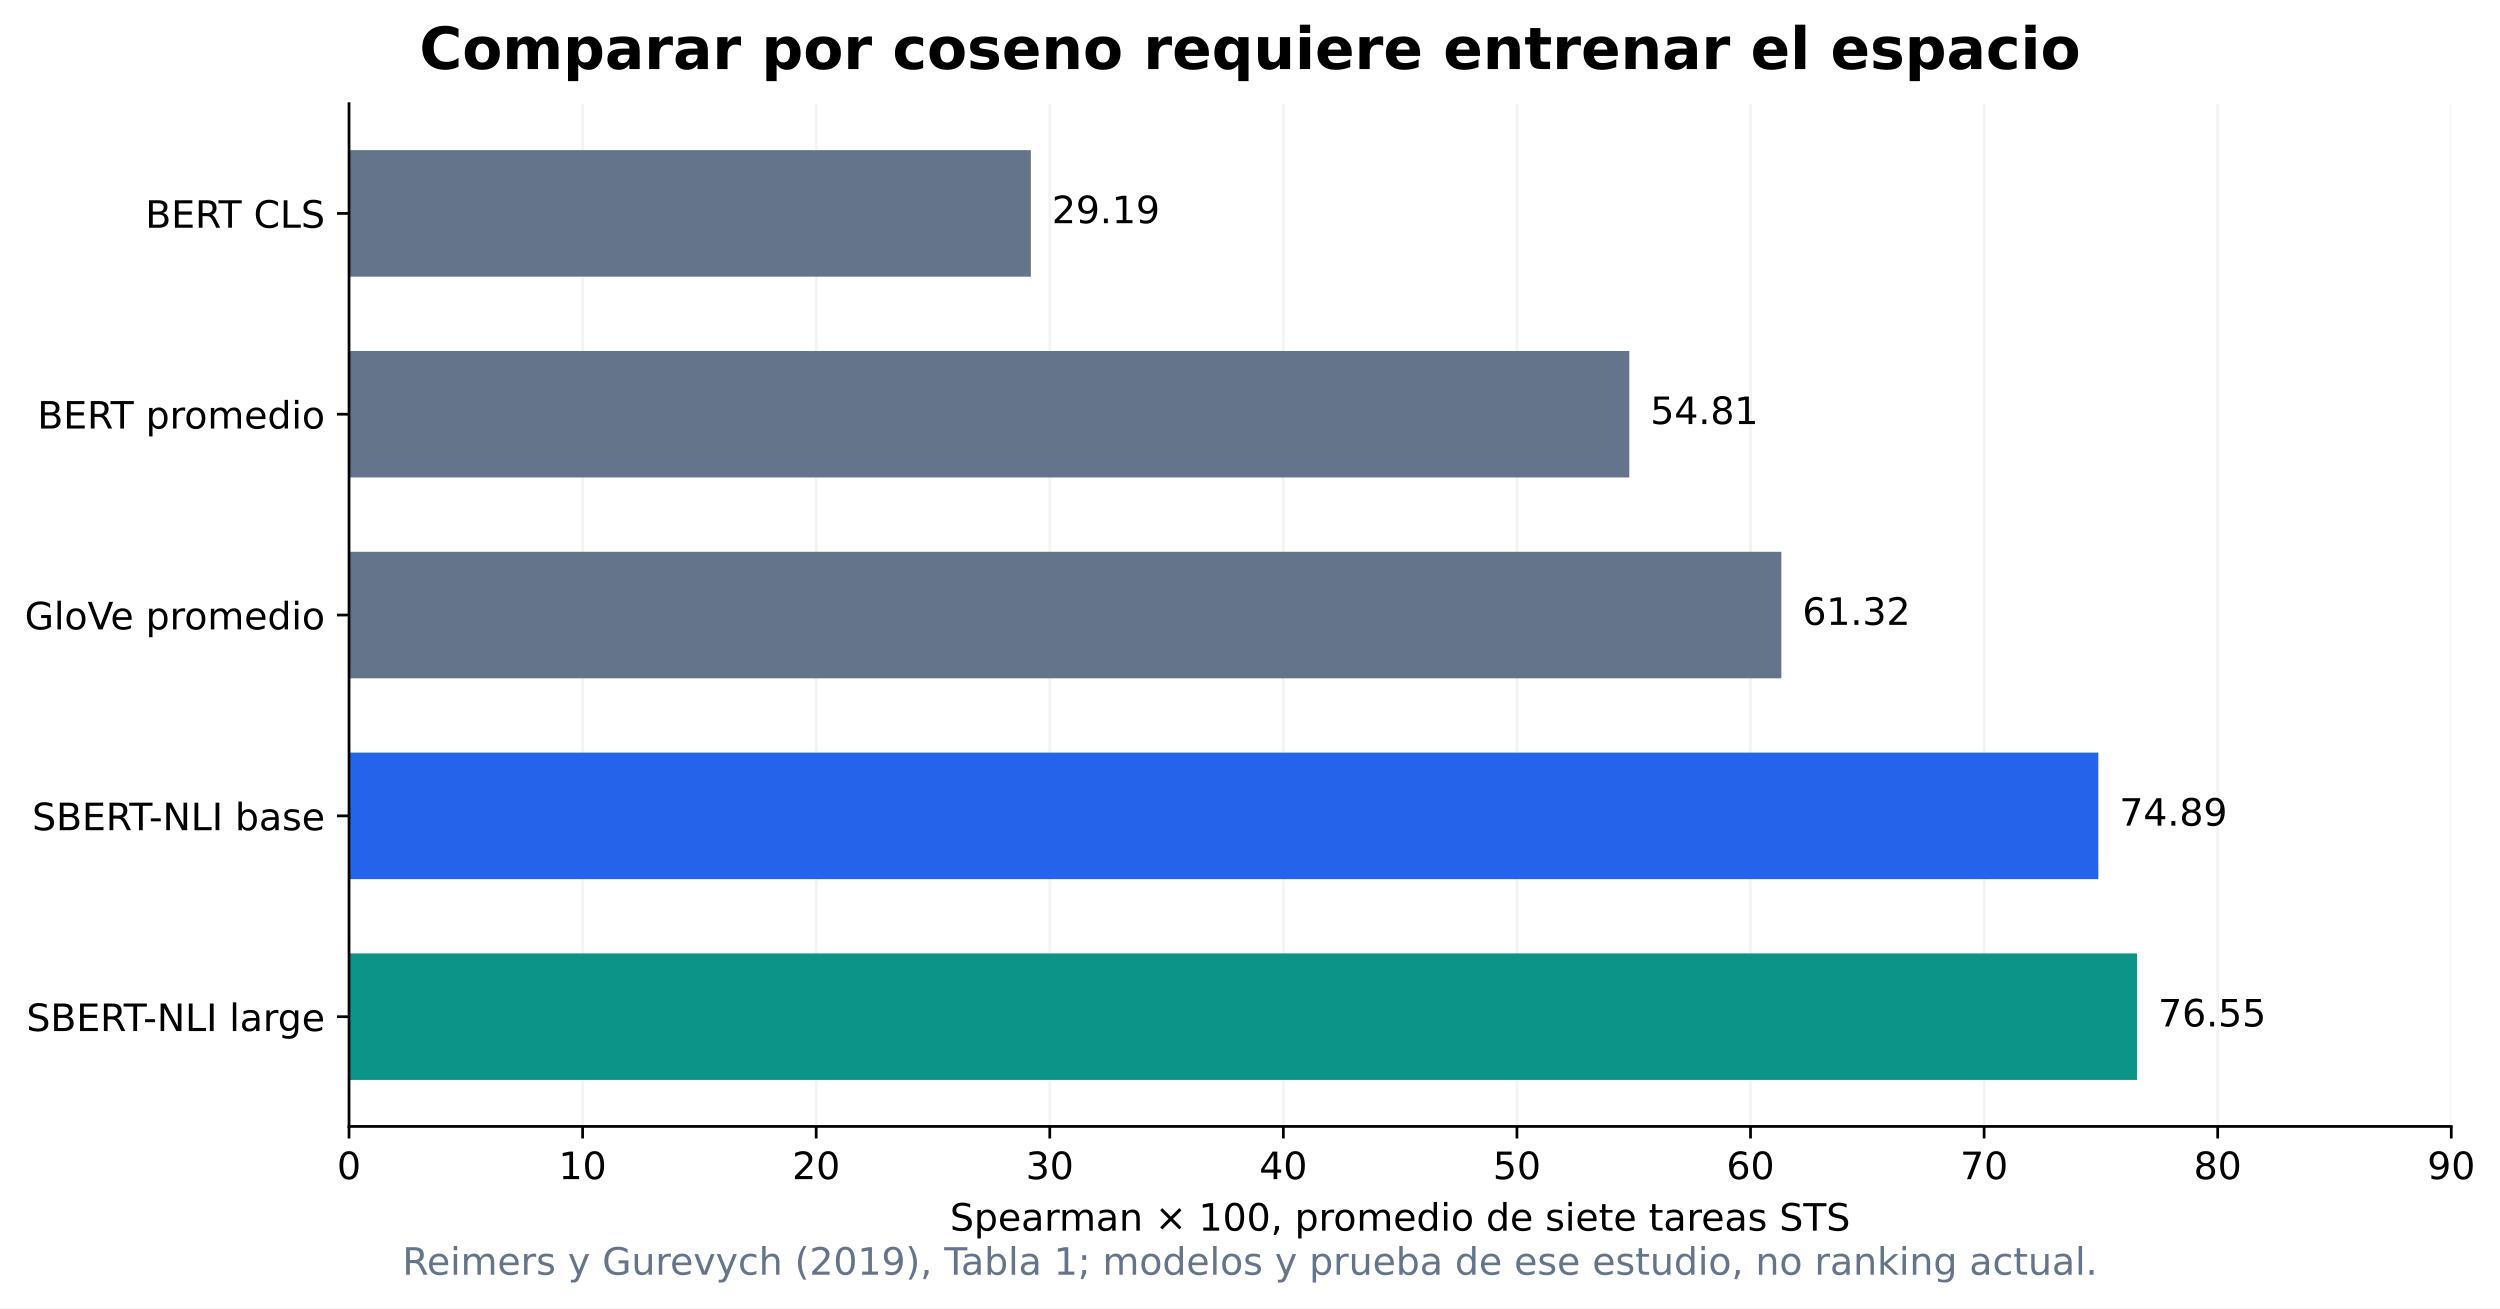
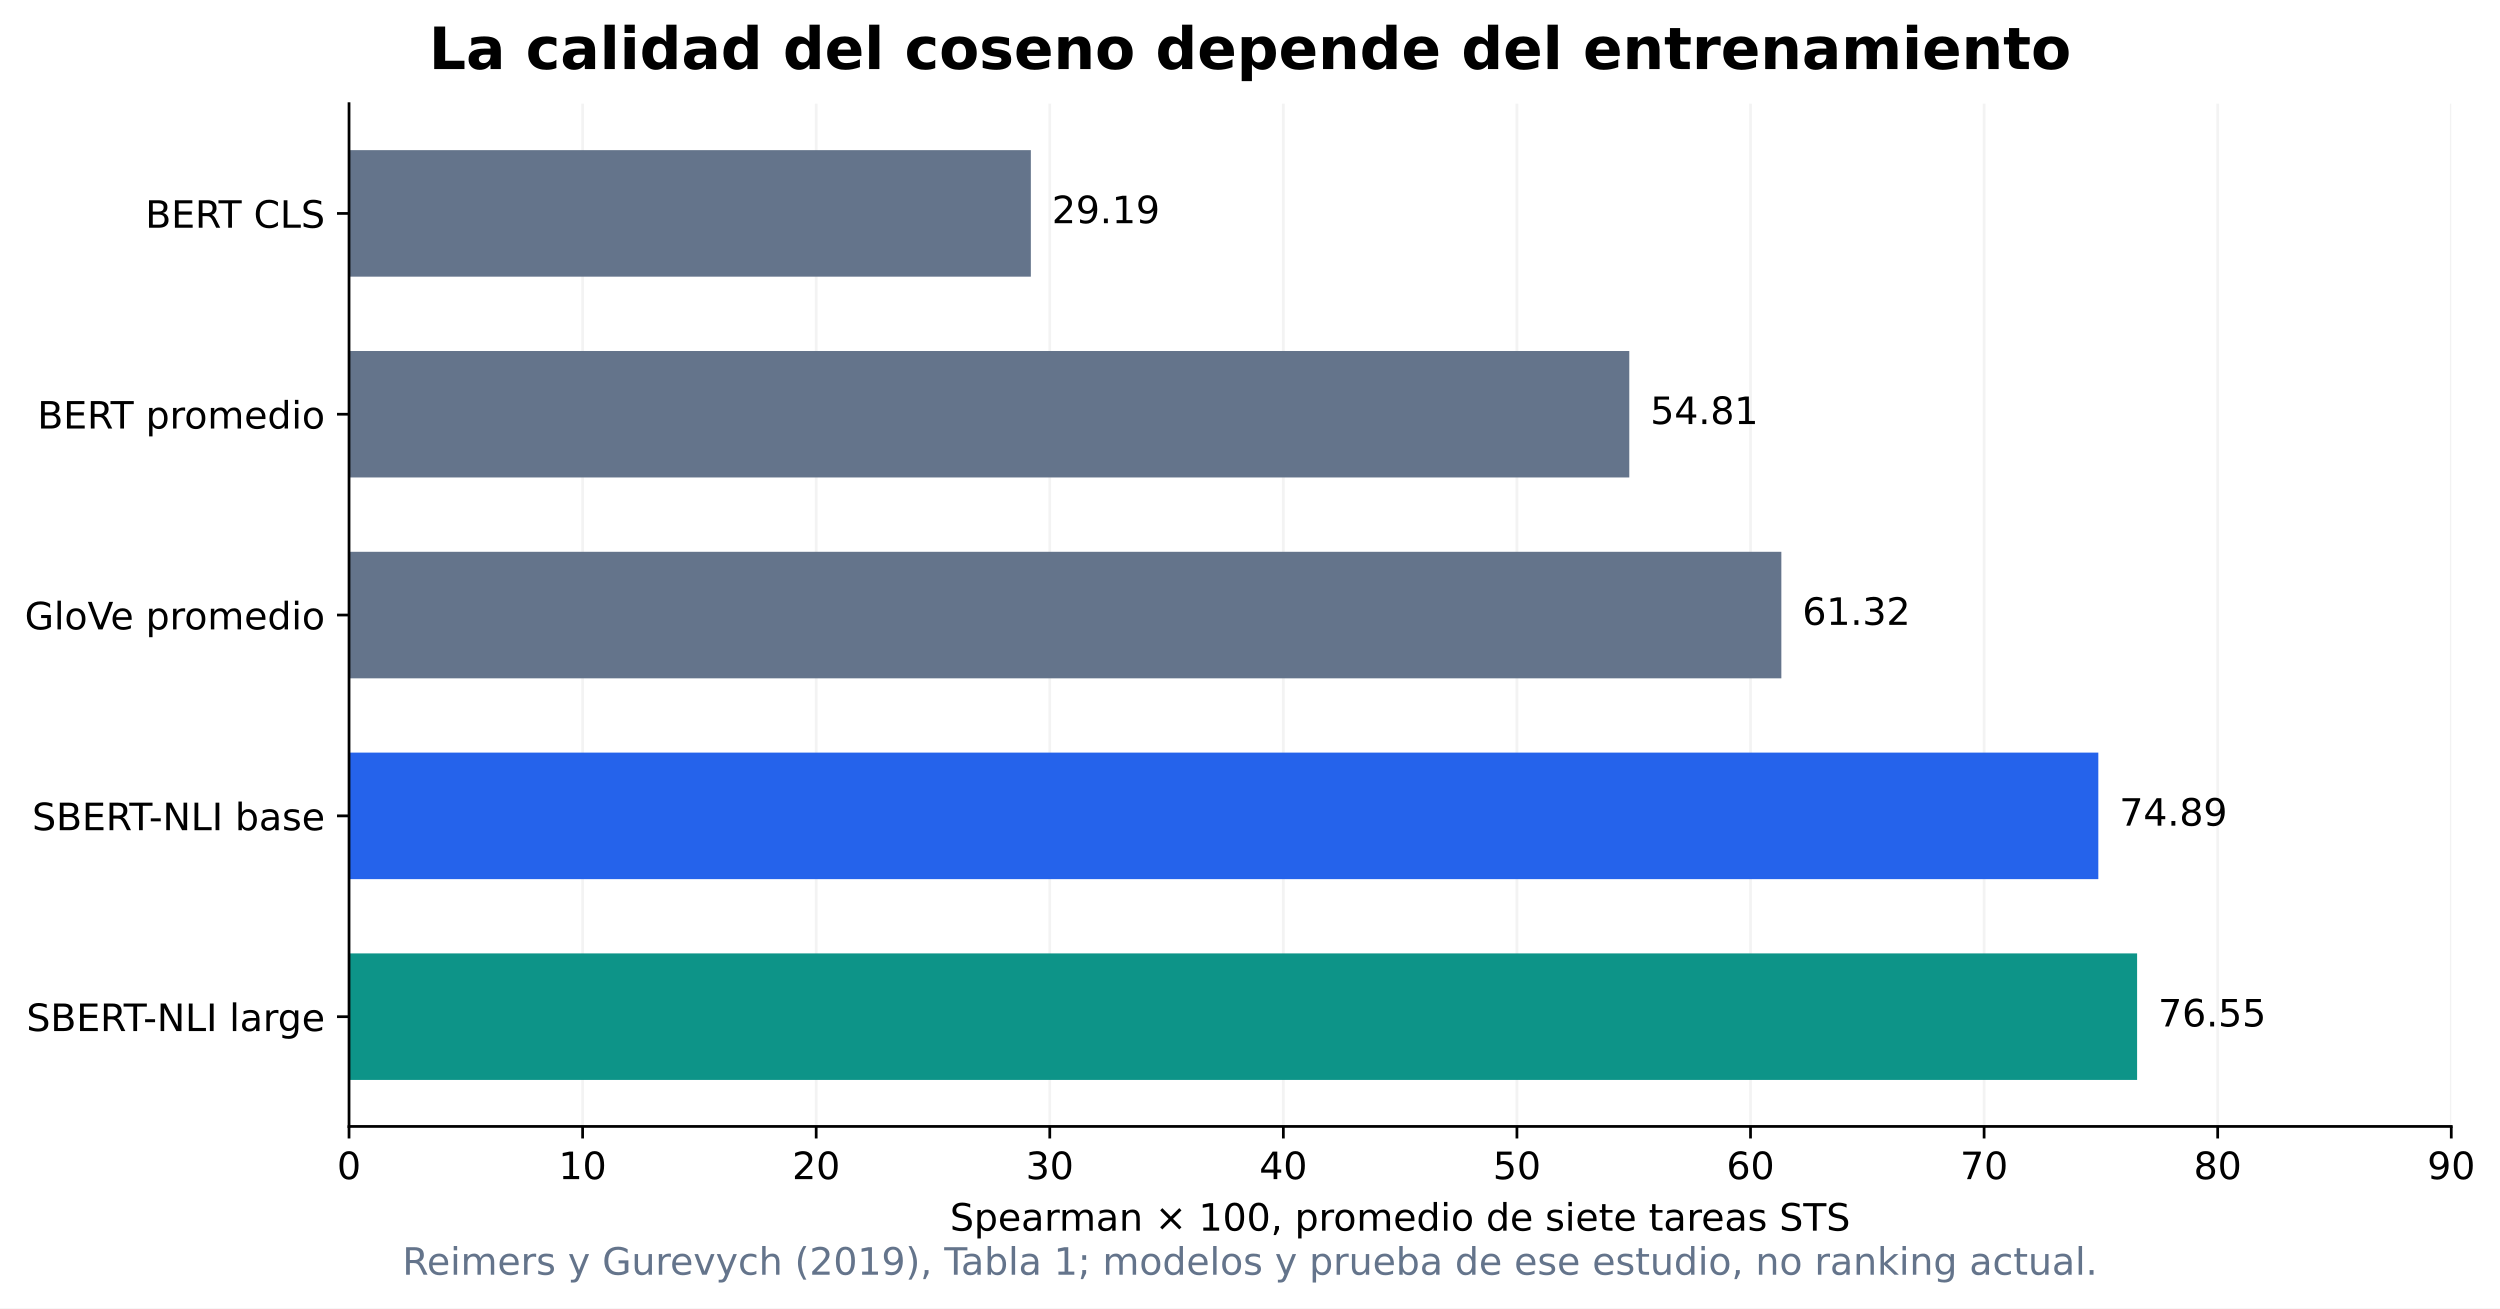
<svg xmlns="http://www.w3.org/2000/svg" xmlns:xlink="http://www.w3.org/1999/xlink" width="728.4pt" height="381.242pt" viewBox="0 0 728.4 381.242" version="1.1">
  <defs>
    <style type="text/css">*{stroke-linejoin: round; stroke-linecap: butt}</style>
  </defs>
  <g id="figure_1">
    <g id="patch_1">
      <path d="M 0 381.242 L 728.4 381.242 L 728.4 0 L 0 0 z " style="fill: #ffffff" />
    </g>
    <g id="axes_1">
      <g id="patch_2">
        <path d="M 101.691 328.199 L 714.201 328.199 L 714.201 30.202 L 101.691 30.202 z " style="fill: #ffffff" />
      </g>
      <g id="matplotlib.axis_1">
        <g id="xtick_1">
          <g id="line2d_1">
-             <path d="M 101.691 328.199 L 101.691 30.202 " clip-path="url(#pcc09d1b8a8)" style="fill: none; stroke: #b0b0b0; stroke-opacity: 0.15; stroke-width: 0.8; stroke-linecap: square" />
+             <path d="M 101.691 328.199 L 101.691 30.202 " clip-path="url(#pcaca063eac)" style="fill: none; stroke: #b0b0b0; stroke-opacity: 0.15; stroke-width: 0.8; stroke-linecap: square" />
          </g>
          <g id="line2d_2">
            <defs>
-               <path id="m12d75aa159" d="M 0 0 L 0 3.5 " style="stroke: #000000; stroke-width: 0.8" />
+               <path id="m3770ee9dc0" d="M 0 0 L 0 3.5 " style="stroke: #000000; stroke-width: 0.8" />
            </defs>
            <g>
-               <use xlink:href="#m12d75aa159" x="101.691" y="328.199" style="stroke: #000000; stroke-width: 0.8" />
+               <use xlink:href="#m3770ee9dc0" x="101.691" y="328.199" style="stroke: #000000; stroke-width: 0.8" />
            </g>
          </g>
          <g id="text_1">
            <text style="font-size: 11px; font-family: 'DejaVu Sans'; text-anchor: middle" x="101.691" y="343.556" transform="rotate(-0 101.6912 343.5561)">0</text>
          </g>
        </g>
        <g id="xtick_2">
          <g id="line2d_3">
-             <path d="M 169.748 328.199 L 169.748 30.202 " clip-path="url(#pcc09d1b8a8)" style="fill: none; stroke: #b0b0b0; stroke-opacity: 0.15; stroke-width: 0.8; stroke-linecap: square" />
+             <path d="M 169.748 328.199 L 169.748 30.202 " clip-path="url(#pcaca063eac)" style="fill: none; stroke: #b0b0b0; stroke-opacity: 0.15; stroke-width: 0.8; stroke-linecap: square" />
          </g>
          <g id="line2d_4">
            <g>
-               <use xlink:href="#m12d75aa159" x="169.748" y="328.199" style="stroke: #000000; stroke-width: 0.8" />
+               <use xlink:href="#m3770ee9dc0" x="169.748" y="328.199" style="stroke: #000000; stroke-width: 0.8" />
            </g>
          </g>
          <g id="text_2">
            <text style="font-size: 11px; font-family: 'DejaVu Sans'; text-anchor: middle" x="169.748" y="343.556" transform="rotate(-0 169.7479 343.5561)">10</text>
          </g>
        </g>
        <g id="xtick_3">
          <g id="line2d_5">
-             <path d="M 237.804 328.199 L 237.804 30.202 " clip-path="url(#pcc09d1b8a8)" style="fill: none; stroke: #b0b0b0; stroke-opacity: 0.15; stroke-width: 0.8; stroke-linecap: square" />
+             <path d="M 237.804 328.199 L 237.804 30.202 " clip-path="url(#pcaca063eac)" style="fill: none; stroke: #b0b0b0; stroke-opacity: 0.15; stroke-width: 0.8; stroke-linecap: square" />
          </g>
          <g id="line2d_6">
            <g>
-               <use xlink:href="#m12d75aa159" x="237.804" y="328.199" style="stroke: #000000; stroke-width: 0.8" />
+               <use xlink:href="#m3770ee9dc0" x="237.804" y="328.199" style="stroke: #000000; stroke-width: 0.8" />
            </g>
          </g>
          <g id="text_3">
            <text style="font-size: 11px; font-family: 'DejaVu Sans'; text-anchor: middle" x="237.804" y="343.556" transform="rotate(-0 237.8045 343.5561)">20</text>
          </g>
        </g>
        <g id="xtick_4">
          <g id="line2d_7">
-             <path d="M 305.861 328.199 L 305.861 30.202 " clip-path="url(#pcc09d1b8a8)" style="fill: none; stroke: #b0b0b0; stroke-opacity: 0.15; stroke-width: 0.8; stroke-linecap: square" />
+             <path d="M 305.861 328.199 L 305.861 30.202 " clip-path="url(#pcaca063eac)" style="fill: none; stroke: #b0b0b0; stroke-opacity: 0.15; stroke-width: 0.8; stroke-linecap: square" />
          </g>
          <g id="line2d_8">
            <g>
-               <use xlink:href="#m12d75aa159" x="305.861" y="328.199" style="stroke: #000000; stroke-width: 0.8" />
+               <use xlink:href="#m3770ee9dc0" x="305.861" y="328.199" style="stroke: #000000; stroke-width: 0.8" />
            </g>
          </g>
          <g id="text_4">
            <text style="font-size: 11px; font-family: 'DejaVu Sans'; text-anchor: middle" x="305.861" y="343.556" transform="rotate(-0 305.8611 343.5561)">30</text>
          </g>
        </g>
        <g id="xtick_5">
          <g id="line2d_9">
-             <path d="M 373.918 328.199 L 373.918 30.202 " clip-path="url(#pcc09d1b8a8)" style="fill: none; stroke: #b0b0b0; stroke-opacity: 0.15; stroke-width: 0.8; stroke-linecap: square" />
+             <path d="M 373.918 328.199 L 373.918 30.202 " clip-path="url(#pcaca063eac)" style="fill: none; stroke: #b0b0b0; stroke-opacity: 0.15; stroke-width: 0.8; stroke-linecap: square" />
          </g>
          <g id="line2d_10">
            <g>
-               <use xlink:href="#m12d75aa159" x="373.918" y="328.199" style="stroke: #000000; stroke-width: 0.8" />
+               <use xlink:href="#m3770ee9dc0" x="373.918" y="328.199" style="stroke: #000000; stroke-width: 0.8" />
            </g>
          </g>
          <g id="text_5">
            <text style="font-size: 11px; font-family: 'DejaVu Sans'; text-anchor: middle" x="373.918" y="343.556" transform="rotate(-0 373.9177 343.5561)">40</text>
          </g>
        </g>
        <g id="xtick_6">
          <g id="line2d_11">
-             <path d="M 441.974 328.199 L 441.974 30.202 " clip-path="url(#pcc09d1b8a8)" style="fill: none; stroke: #b0b0b0; stroke-opacity: 0.15; stroke-width: 0.8; stroke-linecap: square" />
+             <path d="M 441.974 328.199 L 441.974 30.202 " clip-path="url(#pcaca063eac)" style="fill: none; stroke: #b0b0b0; stroke-opacity: 0.15; stroke-width: 0.8; stroke-linecap: square" />
          </g>
          <g id="line2d_12">
            <g>
-               <use xlink:href="#m12d75aa159" x="441.974" y="328.199" style="stroke: #000000; stroke-width: 0.8" />
+               <use xlink:href="#m3770ee9dc0" x="441.974" y="328.199" style="stroke: #000000; stroke-width: 0.8" />
            </g>
          </g>
          <g id="text_6">
            <text style="font-size: 11px; font-family: 'DejaVu Sans'; text-anchor: middle" x="441.974" y="343.556" transform="rotate(-0 441.9743 343.5561)">50</text>
          </g>
        </g>
        <g id="xtick_7">
          <g id="line2d_13">
-             <path d="M 510.031 328.199 L 510.031 30.202 " clip-path="url(#pcc09d1b8a8)" style="fill: none; stroke: #b0b0b0; stroke-opacity: 0.15; stroke-width: 0.8; stroke-linecap: square" />
+             <path d="M 510.031 328.199 L 510.031 30.202 " clip-path="url(#pcaca063eac)" style="fill: none; stroke: #b0b0b0; stroke-opacity: 0.15; stroke-width: 0.8; stroke-linecap: square" />
          </g>
          <g id="line2d_14">
            <g>
-               <use xlink:href="#m12d75aa159" x="510.031" y="328.199" style="stroke: #000000; stroke-width: 0.8" />
+               <use xlink:href="#m3770ee9dc0" x="510.031" y="328.199" style="stroke: #000000; stroke-width: 0.8" />
            </g>
          </g>
          <g id="text_7">
            <text style="font-size: 11px; font-family: 'DejaVu Sans'; text-anchor: middle" x="510.031" y="343.556" transform="rotate(-0 510.0309 343.5561)">60</text>
          </g>
        </g>
        <g id="xtick_8">
          <g id="line2d_15">
-             <path d="M 578.088 328.199 L 578.088 30.202 " clip-path="url(#pcc09d1b8a8)" style="fill: none; stroke: #b0b0b0; stroke-opacity: 0.15; stroke-width: 0.8; stroke-linecap: square" />
+             <path d="M 578.088 328.199 L 578.088 30.202 " clip-path="url(#pcaca063eac)" style="fill: none; stroke: #b0b0b0; stroke-opacity: 0.15; stroke-width: 0.8; stroke-linecap: square" />
          </g>
          <g id="line2d_16">
            <g>
-               <use xlink:href="#m12d75aa159" x="578.088" y="328.199" style="stroke: #000000; stroke-width: 0.8" />
+               <use xlink:href="#m3770ee9dc0" x="578.088" y="328.199" style="stroke: #000000; stroke-width: 0.8" />
            </g>
          </g>
          <g id="text_8">
            <text style="font-size: 11px; font-family: 'DejaVu Sans'; text-anchor: middle" x="578.088" y="343.556" transform="rotate(-0 578.0875 343.5561)">70</text>
          </g>
        </g>
        <g id="xtick_9">
          <g id="line2d_17">
-             <path d="M 646.144 328.199 L 646.144 30.202 " clip-path="url(#pcc09d1b8a8)" style="fill: none; stroke: #b0b0b0; stroke-opacity: 0.15; stroke-width: 0.8; stroke-linecap: square" />
+             <path d="M 646.144 328.199 L 646.144 30.202 " clip-path="url(#pcaca063eac)" style="fill: none; stroke: #b0b0b0; stroke-opacity: 0.15; stroke-width: 0.8; stroke-linecap: square" />
          </g>
          <g id="line2d_18">
            <g>
-               <use xlink:href="#m12d75aa159" x="646.144" y="328.199" style="stroke: #000000; stroke-width: 0.8" />
+               <use xlink:href="#m3770ee9dc0" x="646.144" y="328.199" style="stroke: #000000; stroke-width: 0.8" />
            </g>
          </g>
          <g id="text_9">
            <text style="font-size: 11px; font-family: 'DejaVu Sans'; text-anchor: middle" x="646.144" y="343.556" transform="rotate(-0 646.1442 343.5561)">80</text>
          </g>
        </g>
        <g id="xtick_10">
          <g id="line2d_19">
-             <path d="M 714.201 328.199 L 714.201 30.202 " clip-path="url(#pcc09d1b8a8)" style="fill: none; stroke: #b0b0b0; stroke-opacity: 0.15; stroke-width: 0.8; stroke-linecap: square" />
+             <path d="M 714.201 328.199 L 714.201 30.202 " clip-path="url(#pcaca063eac)" style="fill: none; stroke: #b0b0b0; stroke-opacity: 0.15; stroke-width: 0.8; stroke-linecap: square" />
          </g>
          <g id="line2d_20">
            <g>
-               <use xlink:href="#m12d75aa159" x="714.201" y="328.199" style="stroke: #000000; stroke-width: 0.8" />
+               <use xlink:href="#m3770ee9dc0" x="714.201" y="328.199" style="stroke: #000000; stroke-width: 0.8" />
            </g>
          </g>
          <g id="text_10">
            <text style="font-size: 11px; font-family: 'DejaVu Sans'; text-anchor: middle" x="714.201" y="343.556" transform="rotate(-0 714.2008 343.5561)">90</text>
          </g>
        </g>
        <g id="text_11">
          <text style="font-size: 11px; font-family: 'DejaVu Sans'; text-anchor: middle" x="407.946" y="358.557" transform="rotate(-0 407.946 358.5569)">Spearman × 100, promedio de siete tareas STS</text>
        </g>
      </g>
      <g id="matplotlib.axis_2">
        <g id="ytick_1">
          <g id="line2d_21">
            <defs>
-               <path id="m1665aaf29f" d="M 0 0 L -3.5 0 " style="stroke: #000000; stroke-width: 0.8" />
+               <path id="m21057ec91c" d="M 0 0 L -3.5 0 " style="stroke: #000000; stroke-width: 0.8" />
            </defs>
            <g>
-               <use xlink:href="#m1665aaf29f" x="101.691" y="296.222" style="stroke: #000000; stroke-width: 0.8" />
+               <use xlink:href="#m21057ec91c" x="101.691" y="296.222" style="stroke: #000000; stroke-width: 0.8" />
            </g>
          </g>
          <g id="text_12">
            <text style="font-size: 11px; font-family: 'DejaVu Sans'; text-anchor: end" x="94.691" y="300.402" transform="rotate(-0 94.69125 300.4015)">SBERT-NLI large</text>
          </g>
        </g>
        <g id="ytick_2">
          <g id="line2d_22">
            <g>
-               <use xlink:href="#m1665aaf29f" x="101.691" y="237.711" style="stroke: #000000; stroke-width: 0.8" />
+               <use xlink:href="#m21057ec91c" x="101.691" y="237.711" style="stroke: #000000; stroke-width: 0.8" />
            </g>
          </g>
          <g id="text_13">
            <text style="font-size: 11px; font-family: 'DejaVu Sans'; text-anchor: end" x="94.691" y="241.89" transform="rotate(-0 94.69125 241.8904)">SBERT-NLI base</text>
          </g>
        </g>
        <g id="ytick_3">
          <g id="line2d_23">
            <g>
-               <use xlink:href="#m1665aaf29f" x="101.691" y="179.2" style="stroke: #000000; stroke-width: 0.8" />
+               <use xlink:href="#m21057ec91c" x="101.691" y="179.2" style="stroke: #000000; stroke-width: 0.8" />
            </g>
          </g>
          <g id="text_14">
            <text style="font-size: 11px; font-family: 'DejaVu Sans'; text-anchor: end" x="94.691" y="183.379" transform="rotate(-0 94.69125 183.3794)">GloVe promedio</text>
          </g>
        </g>
        <g id="ytick_4">
          <g id="line2d_24">
            <g>
-               <use xlink:href="#m1665aaf29f" x="101.691" y="120.689" style="stroke: #000000; stroke-width: 0.8" />
+               <use xlink:href="#m21057ec91c" x="101.691" y="120.689" style="stroke: #000000; stroke-width: 0.8" />
            </g>
          </g>
          <g id="text_15">
            <text style="font-size: 11px; font-family: 'DejaVu Sans'; text-anchor: end" x="94.691" y="124.868" transform="rotate(-0 94.69125 124.8683)">BERT promedio</text>
          </g>
        </g>
        <g id="ytick_5">
          <g id="line2d_25">
            <g>
-               <use xlink:href="#m1665aaf29f" x="101.691" y="62.178" style="stroke: #000000; stroke-width: 0.8" />
+               <use xlink:href="#m21057ec91c" x="101.691" y="62.178" style="stroke: #000000; stroke-width: 0.8" />
            </g>
          </g>
          <g id="text_16">
            <text style="font-size: 11px; font-family: 'DejaVu Sans'; text-anchor: end" x="94.691" y="66.357" transform="rotate(-0 94.69125 66.35682)">BERT CLS</text>
          </g>
        </g>
      </g>
      <g id="patch_3">
-         <path d="M 101.691 314.653 L 622.665 314.653 L 622.665 277.791 L 101.691 277.791 z " clip-path="url(#pcc09d1b8a8)" style="fill: #0d9488" />
+         <path d="M 101.691 314.653 L 622.665 314.653 L 622.665 277.791 L 101.691 277.791 z " clip-path="url(#pcaca063eac)" style="fill: #0d9488" />
      </g>
      <g id="patch_4">
-         <path d="M 101.691 256.142 L 611.367 256.142 L 611.367 219.28 L 101.691 219.28 z " clip-path="url(#pcc09d1b8a8)" style="fill: #2563eb" />
+         <path d="M 101.691 256.142 L 611.367 256.142 L 611.367 219.28 L 101.691 219.28 z " clip-path="url(#pcaca063eac)" style="fill: #2563eb" />
      </g>
      <g id="patch_5">
-         <path d="M 101.691 197.631 L 519.014 197.631 L 519.014 160.769 L 101.691 160.769 z " clip-path="url(#pcc09d1b8a8)" style="fill: #64748b" />
+         <path d="M 101.691 197.631 L 519.014 197.631 L 519.014 160.769 L 101.691 160.769 z " clip-path="url(#pcaca063eac)" style="fill: #64748b" />
      </g>
      <g id="patch_6">
-         <path d="M 101.691 139.12 L 474.71 139.12 L 474.71 102.258 L 101.691 102.258 z " clip-path="url(#pcc09d1b8a8)" style="fill: #64748b" />
+         <path d="M 101.691 139.12 L 474.71 139.12 L 474.71 102.258 L 101.691 102.258 z " clip-path="url(#pcaca063eac)" style="fill: #64748b" />
      </g>
      <g id="patch_7">
-         <path d="M 101.691 80.609 L 300.349 80.609 L 300.349 43.747 L 101.691 43.747 z " clip-path="url(#pcc09d1b8a8)" style="fill: #64748b" />
+         <path d="M 101.691 80.609 L 300.349 80.609 L 300.349 43.747 L 101.691 43.747 z " clip-path="url(#pcaca063eac)" style="fill: #64748b" />
      </g>
      <g id="patch_8">
        <path d="M 101.691 328.199 L 101.691 30.202 " style="fill: none; stroke: #000000; stroke-width: 0.8; stroke-linejoin: miter; stroke-linecap: square" />
      </g>
      <g id="patch_9">
        <path d="M 101.691 328.199 L 714.201 328.199 " style="fill: none; stroke: #000000; stroke-width: 0.8; stroke-linejoin: miter; stroke-linecap: square" />
      </g>
      <g id="text_17">
        <text style="font-size: 11px; font-family: 'DejaVu Sans'; text-anchor: start" x="628.79" y="299.08" transform="rotate(-0 628.7897 299.0798)">76.55</text>
      </g>
      <g id="text_18">
        <text style="font-size: 11px; font-family: 'DejaVu Sans'; text-anchor: start" x="617.492" y="240.569" transform="rotate(-0 617.4923 240.5687)">74.89</text>
      </g>
      <g id="text_19">
        <text style="font-size: 11px; font-family: 'DejaVu Sans'; text-anchor: start" x="525.139" y="182.058" transform="rotate(-0 525.1395 182.0577)">61.32</text>
      </g>
      <g id="text_20">
        <text style="font-size: 11px; font-family: 'DejaVu Sans'; text-anchor: start" x="480.835" y="123.547" transform="rotate(-0 480.8346 123.5466)">54.81</text>
      </g>
      <g id="text_21">
        <text style="font-size: 11px; font-family: 'DejaVu Sans'; text-anchor: start" x="306.474" y="65.036" transform="rotate(-0 306.4736 65.03553)">29.19</text>
      </g>
    </g>
    <g id="text_22">
-       <text style="font-weight: 700; font-size: 17px; font-family: 'DejaVu Sans'; text-anchor: middle" x="364.2" y="20.117" transform="rotate(-0 364.1998 20.11734)">Comparar por coseno requiere entrenar el espacio</text>
+       <text style="font-weight: 700; font-size: 17px; font-family: 'DejaVu Sans'; text-anchor: middle" x="364.2" y="20.117" transform="rotate(-0 364.1998 20.11734)">La calidad del coseno depende del entrenamiento</text>
    </g>
    <g id="text_23">
      <text style="font-size: 11px; font-family: 'DejaVu Sans'; text-anchor: middle; fill: #64748b" x="364.2" y="371.4" transform="rotate(-0 364.1998 371.3998)">Reimers y Gurevych (2019), Tabla 1; modelos y prueba de ese estudio, no ranking actual.</text>
    </g>
  </g>
  <defs>
-     <clipPath id="pcc09d1b8a8">
+     <clipPath id="pcaca063eac">
      <rect x="101.691" y="30.202" width="612.51" height="297.997" />
    </clipPath>
  </defs>
</svg>
